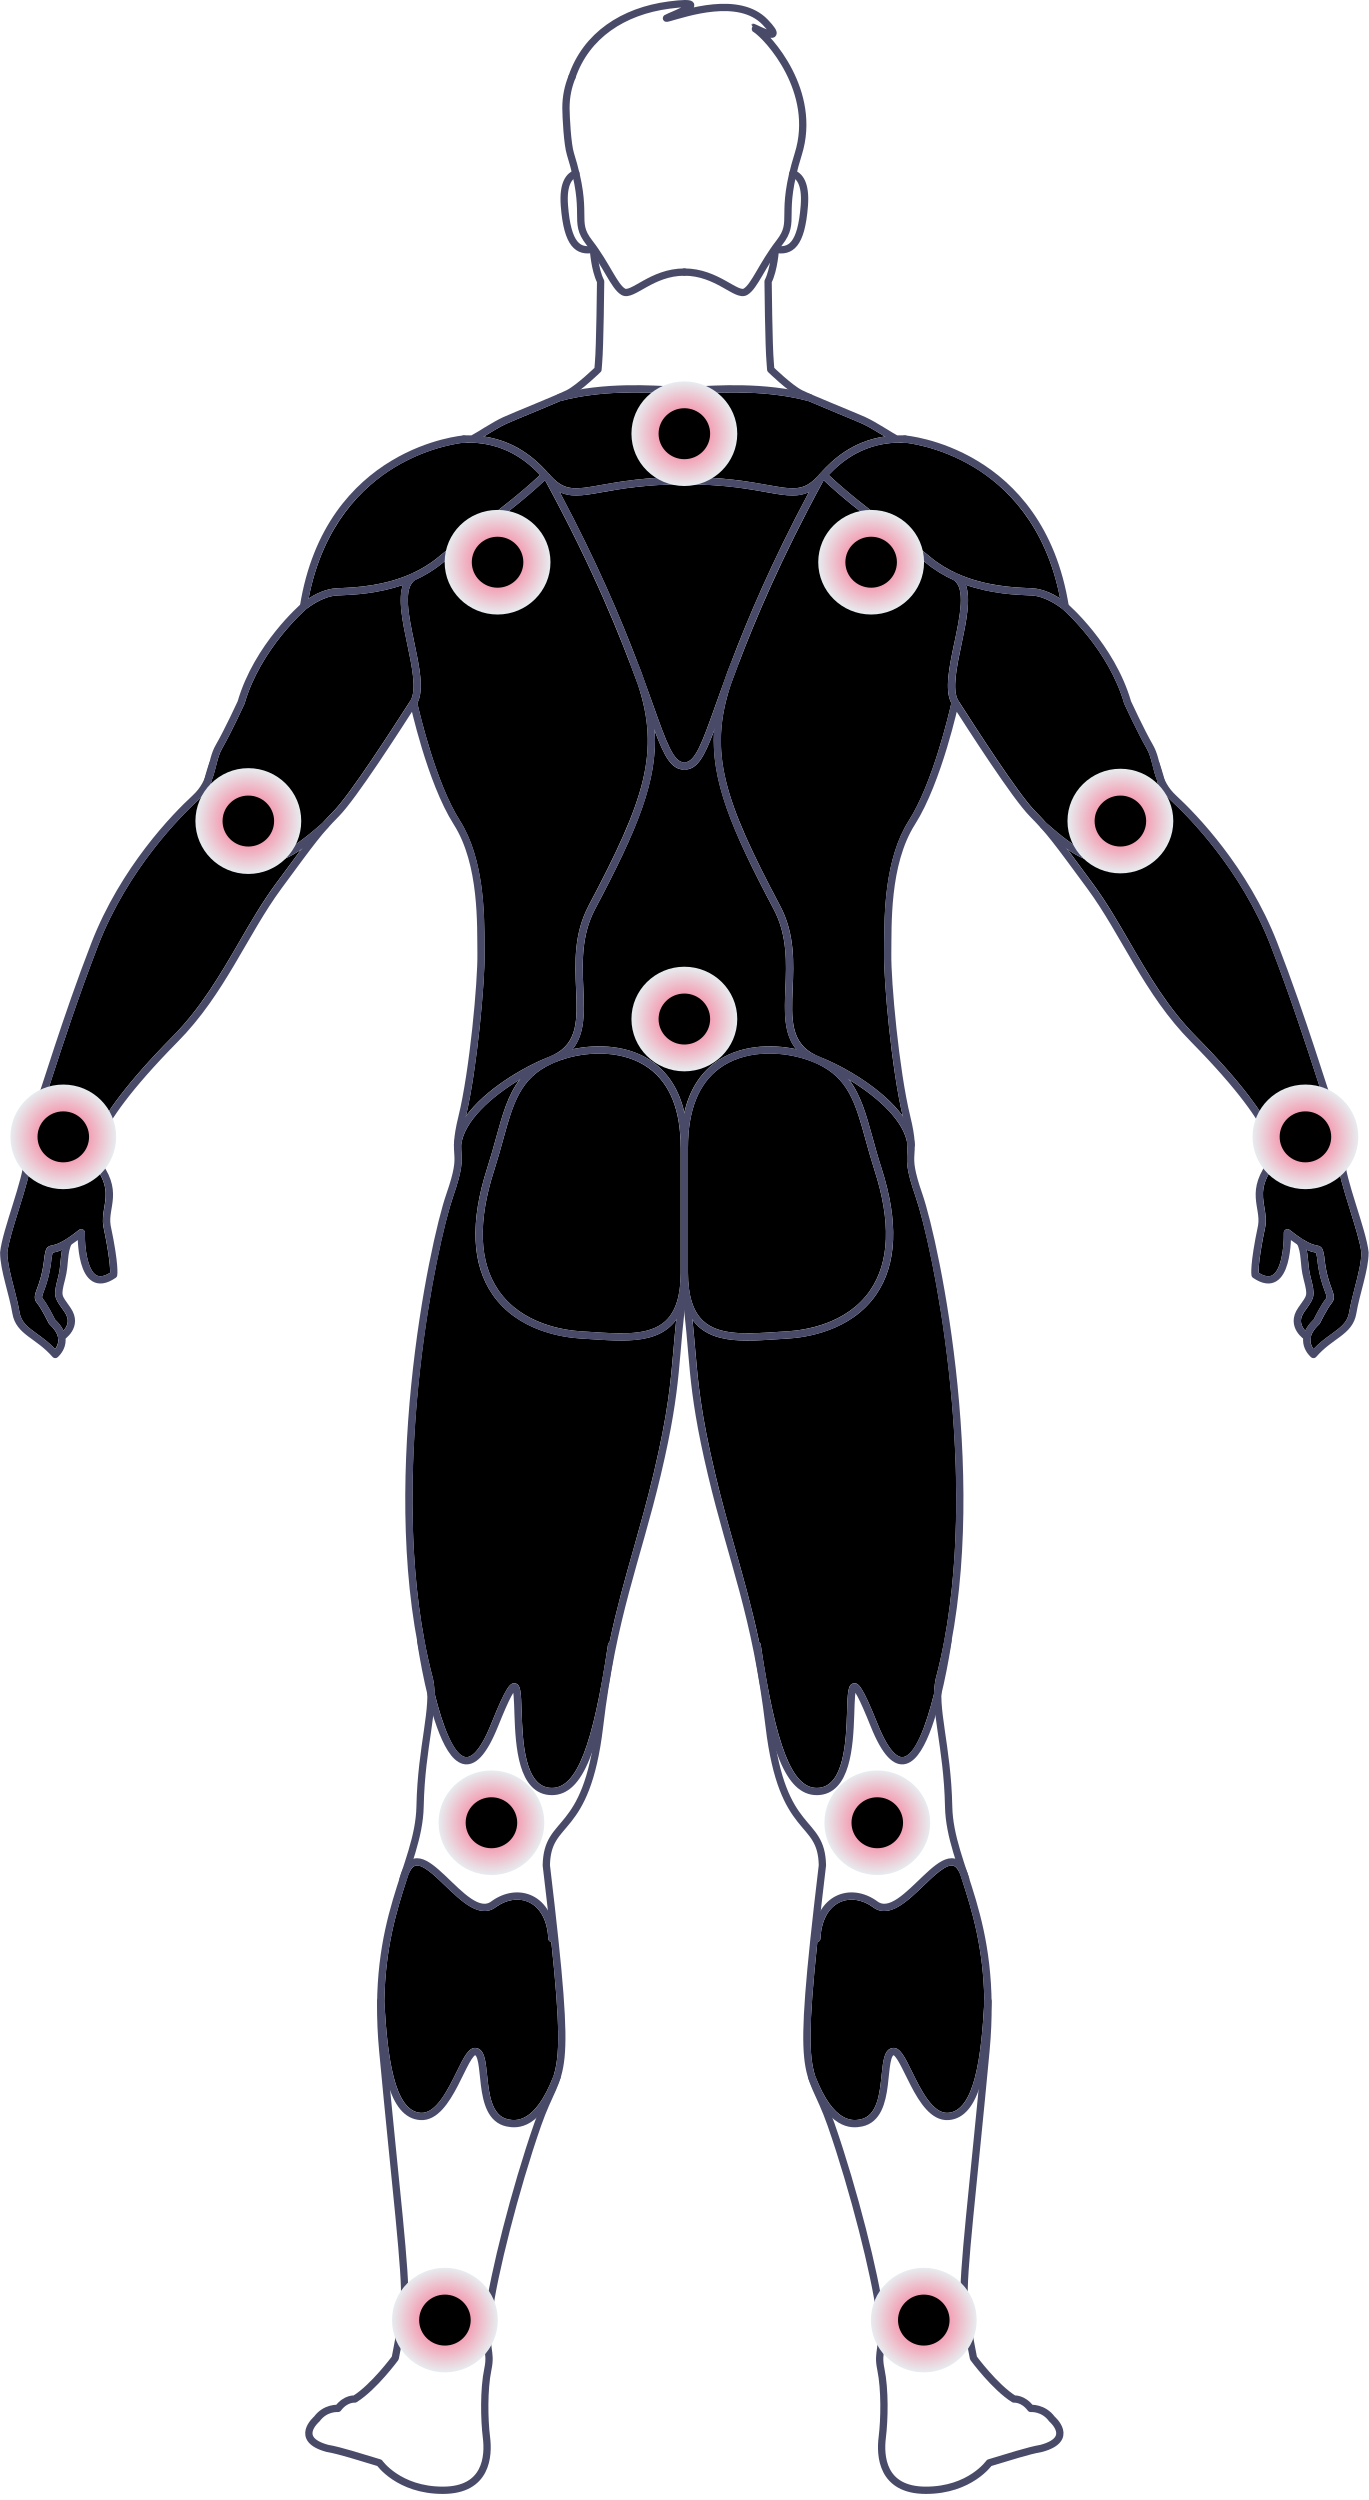
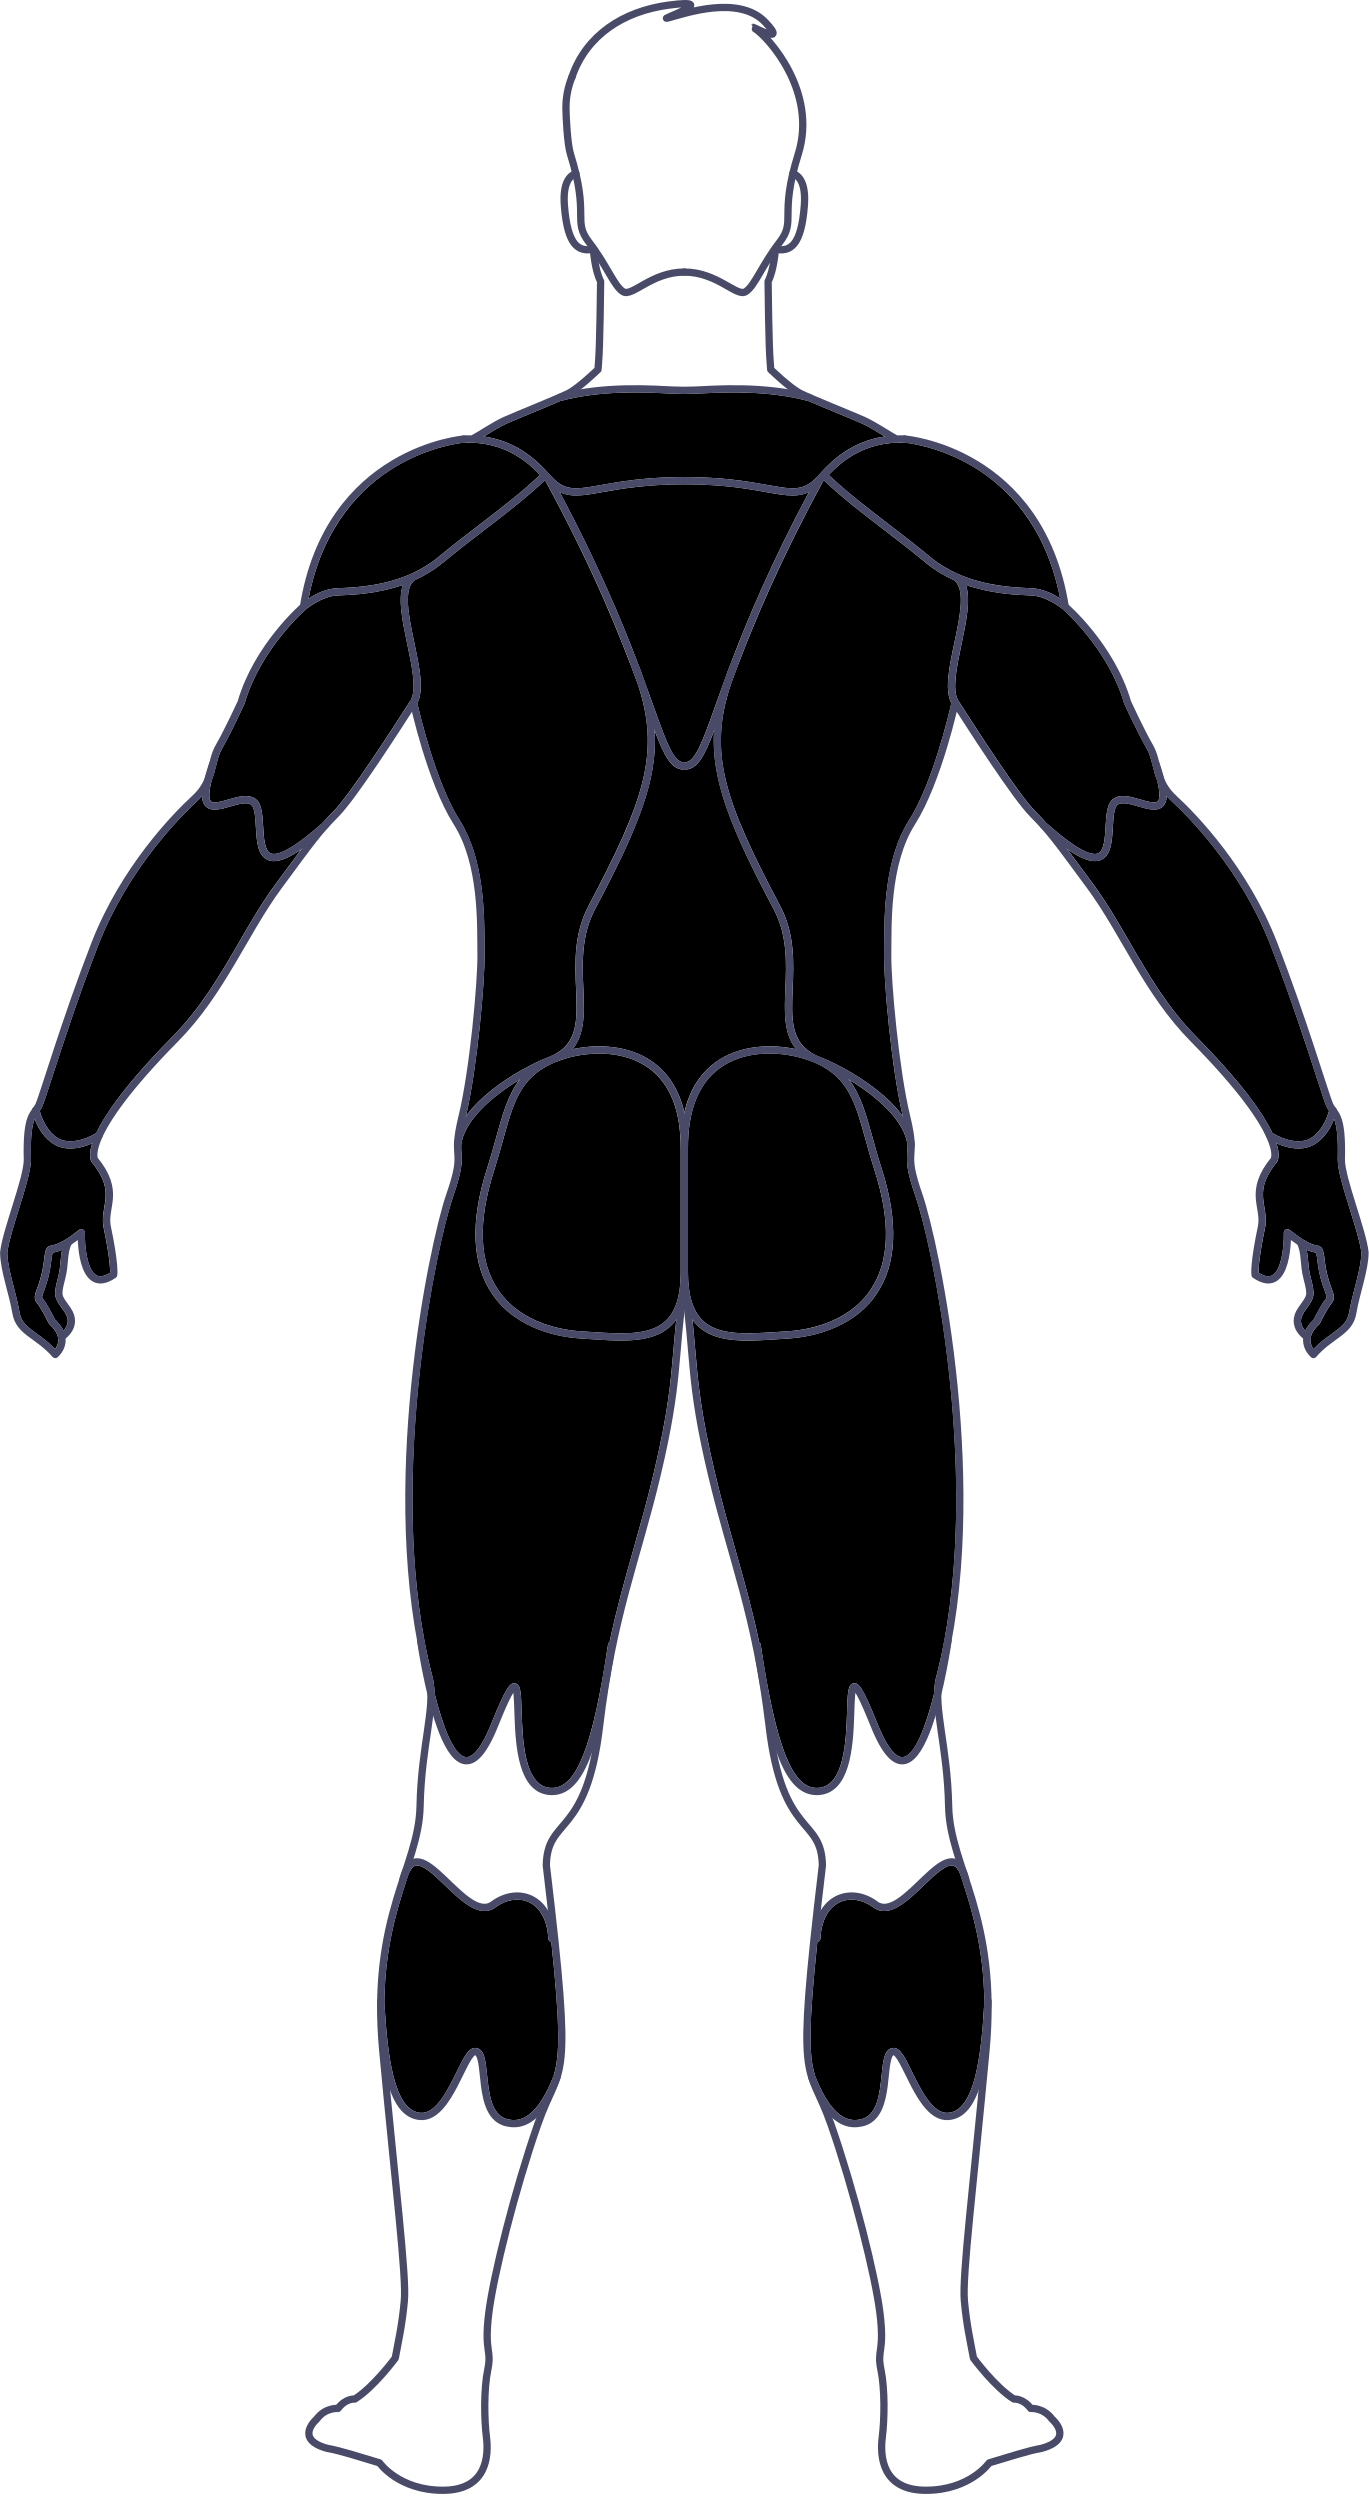
- <svg xmlns="http://www.w3.org/2000/svg" viewBox="0 0 660.46 1206.46" fill="none" class="w-screen lg:w-full mc:h-[700px] 2xl:h-[90vh] 3xl:h-[95vh] 4xl:h-screen sm:mx-auto object-fit  menor ">
+ <svg xmlns="http://www.w3.org/2000/svg" xmlns:ns1="https://boxy-svg.com" viewBox="0 0 660.46 1206.46" fill="none" width="660.46px" height="1206.46px">
  <defs>
-     <radialGradient id="jointradial" cx="50%" cy="50%" r="50%" fx="50%" fy="50%">
-       <stop offset="0%" style="stop-color: rgb(254, 91, 127); stop-opacity: 1;" />
-       <stop offset="100%" style="stop-color: rgb(231, 236, 239); stop-opacity: 1;" />
-     </radialGradient>
+     <ns1:export>
+       <ns1:file format="svg" />
+     </ns1:export>
  </defs>
-   <g id="traps" class="bodymap text-mw-gray active:text-mw-red-700 lg:hover:text-mw-red-100">
+   <g id="traps">
    <path d="M233.69,210.53c3.21-1.97,7.59-4.66,10.69-6.06,1.99-.9,6.6-2.81,11.49-4.84,5-2.07,10.45-4.34,14.44-6.07.04,0,.07,0,.11-.02,19.55-5.27,40.39-4.24,51.58-3.69,1.19.06,2.28.11,3.24.16,3.33.14,6.72.14,10.04,0,.96-.04,2.04-.1,3.23-.16,11.2-.55,32.03-1.58,51.58,3.69.04,0,.07.02.11.02,4,1.73,9.45,4,14.45,6.07,4.89,2.03,9.5,3.94,11.49,4.84,3.08,1.4,7.48,4.09,10.69,6.06.06.04.12.08.19.11-16.13,2.35-25.59,11.71-30.85,17.43h0s-.02.03-.02.04c-.36.39-.71.77-1.03,1.12l-.53.58-.04.04c-6.7,7.33-11.8,6.41-24.14,4.2-9.02-1.62-21.37-3.83-40.14-3.83s-31.12,2.21-40.14,3.83c-12.33,2.21-17.44,3.12-24.14-4.2-.02-.02-.03-.04-.04-.04l-.52-.58c-5-5.5-14.62-16.06-31.89-18.59.05-.04.11-.08.18-.11Z" fill="currentColor" />
  </g>
-   <g id="calves" class="bodymap text-mw-gray active:text-mw-red-700 lg:hover:text-mw-red-100">
+   <g id="calves">
    <path d="M475.03,965.71v.08c-1.41,26.22-4.62,53.06-17.62,53.83-7.32.45-13.09-11.27-17.28-19.82-3.48-7.09-5.78-11.78-9.14-11.49-4.23.36-4.81,5.96-5.54,13.06-.9,8.78-2.02,19.7-10.11,21.38-3.17.66-12.83,2.66-21.97-20.97,0-.02,0-.04-.02-.06-2.96-9.62-3.27-22.92,1.1-64.53.81-.12,1.45-.8,1.49-1.64.39-8.56,3.78-14.95,9.32-17.55,4.9-2.3,10.93-1.39,16.12,2.44,7.63,5.62,16.5-2.93,24.34-10.47,5.12-4.93,10.91-10.52,14.28-9.61,1.49.4,2.61,2.19,3.41,4.19,0,.03.02.06.03.09.28.85.56,1.7.85,2.57,4.88,14.97,10.31,32.88,10.74,58.5Z" fill="currentColor" />
    <path d="M267.16,1001.72s-.02.04-.02.06c-9.13,23.64-18.78,21.64-21.97,20.97-8.09-1.68-9.21-12.61-10.11-21.38-.72-7.1-1.3-12.7-5.53-13.06-3.37-.29-5.66,4.4-9.14,11.49-4.2,8.54-9.91,20.27-17.29,19.82-12.98-.77-16.19-27.59-17.62-53.8v-.04c.42-25.66,5.86-43.61,10.75-58.58.29-.87.57-1.72.85-2.57,0-.03.02-.06.03-.09.8-1.99,1.92-3.79,3.41-4.19,3.37-.91,9.16,4.68,14.28,9.61,7.83,7.54,16.72,16.09,24.34,10.47,5.2-3.83,11.23-4.74,16.12-2.44,5.53,2.6,8.93,8.99,9.32,17.55.04.84.67,1.52,1.48,1.64,4.38,41.61,4.07,54.93,1.1,64.53Z" fill="currentColor" />
  </g>
-   <g id="hamstrings" class="bodymap text-mw-gray active:text-mw-red-700 lg:hover:text-mw-red-100">
+   <g id="hamstrings">
    <path d="M455.77,791.39c-1.19,6.38-2.58,12.65-4.21,18.78-.49,2.22-.72,4.55-.76,7-3.9,15.79-9.27,30.08-15.03,30.77-2.1.24-6.46-1.5-12.31-16.1-7.27-18.11-9.18-19.9-11.54-19.49-2.72.47-2.85,4.22-3.14,13.29-.44,13.91-1.19,37.18-14.61,37.18-11.9,0-19.74-20.05-27.07-69.19-.08-.49-.35-.91-.73-1.17-3.47-16.43-7.45-30.43-11.55-44.89-3.24-11.39-6.58-23.17-9.72-36.45-6.98-29.43-8.2-43.68-9.62-60.19-.39-4.47-.78-9.01-1.29-14.01.84,1.15,1.77,2.19,2.78,3.14,5.97,5.52,14.37,6.89,23.83,6.89,4.61,0,9.48-.33,14.43-.66,1.63-.11,3.27-.22,4.91-.31,8.79-.53,30.52-3.65,42.65-21.18,10.11-14.62,10.97-35.24,2.55-61.28-1.64-5.04-2.93-9.76-4.19-14.33-3.1-11.22-5.73-20.73-11.38-28.13,13.7,8.25,26.93,20.08,28.18,31.58v.04c.03,1.44-.05,2.61-.12,3.72-.28,4.27-.53,7.95,3.98,20.95,8.32,23.97,29.87,128.52,13.96,214.07Z" fill="currentColor" />
    <path d="M326.33,636.9c-.52,5.01-.91,9.56-1.29,14.02-1.41,16.5-2.63,30.76-9.62,60.2-3.15,13.28-6.49,25.05-9.72,36.45-4.1,14.46-8.08,28.46-11.55,44.89-.39.26-.66.68-.74,1.17-7.32,49.15-15.16,69.19-27.06,69.19-13.43,0-14.17-23.27-14.62-37.18-.29-9.07-.41-12.82-3.13-13.29-2.35-.4-4.26,1.38-11.54,19.49-5.85,14.59-10.22,16.36-12.31,16.1-5.75-.69-11.14-15.01-15.04-30.81-.05-2.47-.29-4.8-.78-7.05-1.61-6.06-2.99-12.27-4.16-18.58-.02-.06-.03-.13-.04-.19-15.89-85.48,5.65-190.03,13.97-214,4.51-13,4.27-16.68,3.99-20.95-.07-1.12-.15-2.29-.12-3.73v-.06c1.28-11.48,14.49-23.3,28.18-31.54-5.66,7.41-8.28,16.92-11.38,28.14-1.26,4.56-2.56,9.28-4.19,14.32-8.43,26.04-7.58,46.66,2.55,61.28,12.13,17.53,33.86,20.65,42.65,21.18,1.64.1,3.28.21,4.91.31,4.95.33,9.81.66,14.43.66,9.46,0,17.86-1.38,23.82-6.89,1.03-.94,1.95-1.99,2.79-3.16Z" fill="currentColor" />
  </g>
-   <g id="glutes" class="bodymap text-mw-gray active:text-mw-red-700 lg:hover:text-mw-red-100">
+   <g id="glutes">
    <path d="M419.87,622.8c-11.23,16.25-31.67,19.17-39.94,19.67-1.65.1-3.31.21-4.94.31-14.32.96-27.85,1.87-35.6-5.29-4.96-4.58-7.37-12.25-7.37-23.45v-60.34c0-17.89,5.12-30.73,15.2-38.16,11.92-8.78,28.54-8.24,40.1-4.82,1.86.55,3.58,1.15,5.18,1.81,0,0,.03,0,.04.02.55.22,1.08.45,1.6.69.03,0,.05.02.07.03,15.29,6.98,18.68,19.28,23.52,36.81,1.26,4.6,2.58,9.35,4.23,14.47,8.08,24.96,7.37,44.56-2.1,58.24Z" fill="currentColor" />
    <path d="M328.49,553.72v60.34c0,11.2-2.4,18.87-7.36,23.45-7.74,7.16-21.28,6.25-35.6,5.29-1.64-.11-3.29-.22-4.94-.31-8.27-.5-28.7-3.42-39.95-19.67-9.47-13.68-10.17-33.28-2.1-58.24,1.65-5.11,2.96-9.87,4.23-14.47,4.83-17.54,8.23-29.83,23.52-36.81h0c.59-.24,1.17-.48,1.71-.74,1.59-.66,3.31-1.25,5.15-1.8,11.57-3.43,28.18-3.96,40.11,4.82,10.09,7.43,15.2,20.26,15.2,38.16Z" fill="currentColor" />
  </g>
-   <g id="hands" class="bodymap text-mw-gray active:text-mw-red-700 lg:hover:text-mw-red-100">
+   <g id="hands">
    <path d="M639.94,626.64c.44-.52.36-.97-.63-3.61-1.08-2.9-2.88-7.75-3.72-16.17-.15-.79-.35-1.86-.5-2.34-.1-.02-.21-.03-.32-.06-.87-.16-2.16-.4-4.18-1.33.36,1.75.52,3.52.69,5.35.22,2.49.45,5.06,1.22,7.96,2.27,8.63,1.88,9.63-1.83,14.87-.39.55-.82,1.16-1.3,1.84-1.3,1.9-1.78,3.73-1.41,5.47.3,1.47,1.15,2.68,1.96,3.57.85-1.84,2.21-3.65,4.07-5.42.7-1.42,3.69-7.4,5.95-10.12Z" fill="currentColor" />
    <path d="M651.49,583.8c-3.02-9.69-5.89-18.85-5.92-24.06.31-11.64-.58-16.77-1.79-19.68-2.5,6.52-6.66,11.34-11.52,13.21-1.71.66-3.62.97-5.67.97-3.29,0-6.9-.84-10.54-2.46,1.9,6.05.57,8.47.2,9-.03.03-.04.05-.07.08-8,9.85-7.03,15.67-5.99,21.85.49,2.9.99,5.9.44,9.21-3.09,14.65-3.29,20.48-3.24,22.31,2.7,1.69,4.9,2.1,6.55,1.22,4.41-2.36,5.77-13.81,5.6-20.47-.02-.68.36-1.31.98-1.62.62-.3,1.36-.22,1.9.21,2.33,1.87,4.28,3.25,5.89,4.29.07.04.13.08.2.13,3.86,2.44,5.81,2.81,6.91,3.02,2.76.52,2.98,1.72,3.64,5.27,0,.04,0,.1.02.15.8,8.02,2.44,12.45,3.54,15.38,1.06,2.84,1.82,4.9.04,7.05-2.25,2.7-5.6,9.62-5.63,9.69-.1.2-.23.38-.39.53-2.89,2.65-4.31,5.29-4.25,7.83.05,1.74.8,3.17,1.49,4.13,2.98-3.12,5.98-5.3,8.67-7.24,4.48-3.25,7.73-5.59,8.55-10.55.62-3.75,1.69-7.88,2.71-11.86,1.55-5.97,3.15-12.14,3.16-16.84-.51-4.77-3.04-12.89-5.5-20.74Z" fill="currentColor" />
    <path d="M29.85,631.3c-3.72-5.24-4.1-6.24-1.83-14.87.77-2.89,1-5.46,1.22-7.96.17-1.83.33-3.6.69-5.35-2.02.93-3.32,1.17-4.19,1.33-.1.03-.21.04-.31.06-.16.48-.36,1.56-.5,2.34-.84,8.42-2.64,13.27-3.73,16.17-.98,2.64-1.06,3.09-.62,3.61,2.26,2.72,5.25,8.7,5.95,10.12,1.87,1.77,3.23,3.57,4.07,5.41.81-.87,1.65-2.09,1.96-3.56.36-1.74-.11-3.58-1.42-5.47-.47-.68-.9-1.29-1.29-1.84Z" fill="currentColor" />
    <path d="M49.89,591.99c-.57-3.38-.06-6.38.42-9.28,1.03-6.17,2.01-11.99-6-21.85-.02-.03-.04-.05-.06-.08-.37-.52-1.71-2.95.2-8.99-3.63,1.62-7.25,2.46-10.54,2.46-2.04,0-3.95-.32-5.67-.98-4.86-1.87-9.01-6.69-11.51-13.22-1.21,2.91-2.1,8.03-1.79,19.63-.04,5.26-2.89,14.42-5.92,24.11-2.45,7.85-4.99,15.96-5.49,20.74.02,4.69,1.62,10.87,3.16,16.84,1.03,3.99,2.1,8.11,2.72,11.86.82,4.96,4.06,7.3,8.54,10.55,2.7,1.94,5.69,4.12,8.67,7.24.7-.96,1.46-2.4,1.49-4.16,0-.47-.03-.95-.12-1.43-.41-2.08-1.79-4.21-4.12-6.36-.16-.15-.29-.33-.39-.53-.04-.07-3.39-7-5.63-9.69-1.79-2.15-1.03-4.2.04-7.05,1.09-2.93,2.74-7.36,3.54-15.38,0-.05,0-.1.02-.15.66-3.55.88-4.75,3.64-5.27,1.57-.3,4.86-.93,13-7.44.54-.43,1.27-.51,1.89-.21.62.31,1.01.94.99,1.62-.18,6.66,1.18,18.11,5.6,20.47,1.65.88,3.85.47,6.55-1.22.05-1.78-.13-7.6-3.22-22.22Z" fill="currentColor" />
  </g>
-   <g id="forearms" class="bodymap text-mw-gray active:text-mw-red-700 lg:hover:text-mw-red-100">
+   <g id="forearms">
    <path d="M641.37,536.12c-1.96,6.88-5.9,12.17-10.38,13.89-4.44,1.69-10.73.5-16.91-3.2-4.3-9.14-14.31-23.73-36.66-46.42-13.84-13.95-23.22-30.12-32.29-45.76-5.73-9.89-11.14-19.21-17.56-27.96l-.42-.57c-5.13-6.98-8.93-12.15-12-16.23,5.56,3.85,9.87,5.69,13.21,5.69,1.03,0,1.97-.17,2.82-.52,5.08-2.06,5.49-9.14,5.89-15.99.27-4.54.57-9.68,2.41-10.81,2.17-1.33,6.32-.12,9.98.95,4.49,1.31,9.14,2.67,11.84-.1,1.07-1.1,1.66-2.7,1.74-4.91.68.79,1.44,1.57,2.29,2.35,7.59,6.98,33.48,32.65,47.87,69.77,9.51,24.54,17.43,48.99,22.17,63.6,2.34,7.23,3.9,12.01,4.64,13.76.42.99.89,1.75,1.37,2.44Z" fill="currentColor" />
    <path d="M145.36,409.89c-3.07,4.07-6.87,9.25-11.99,16.22l-.42.57c-6.43,8.74-11.84,18.07-17.56,27.96-9.07,15.63-18.45,31.8-32.3,45.76-22.35,22.69-32.36,37.27-36.65,46.41-6.18,3.7-12.47,4.9-16.91,3.2-4.48-1.72-8.42-7.01-10.38-13.9.48-.69.95-1.45,1.37-2.43.74-1.75,2.29-6.53,4.63-13.76,4.74-14.61,12.67-39.06,22.18-63.6,14.39-37.11,40.27-62.78,47.87-69.77.85-.79,1.61-1.57,2.3-2.36.08,2.22.66,3.81,1.74,4.92,2.7,2.76,7.34,1.41,11.84.1,3.66-1.08,7.81-2.28,9.98-.95,1.85,1.14,2.15,6.28,2.4,10.81.4,6.85.81,13.93,5.9,15.99.85.34,1.79.52,2.81.52,3.34,0,7.65-1.84,13.2-5.68Z" fill="currentColor" />
  </g>
-   <g id="triceps" class="bodymap text-mw-gray active:text-mw-red-700 lg:hover:text-mw-red-100">
+   <g id="triceps">
    <path d="M558.73,386.68c-1.2,1.24-4.96.14-8.28-.83-4.59-1.34-9.33-2.73-12.84-.57-3.41,2.1-3.73,7.68-4.08,13.59-.32,5.5-.68,11.73-3.7,12.96-2.65,1.08-9.14-.61-24.99-14.77h0s0-.02-.02-.03c-.02-.02-.03-.03-.04-.04-1.59-1.78-3.24-3.51-5.2-5.5-8.08-8.18-28.8-40.45-36.6-52.6l-.5-.76v-.02s0,0,0,0c0,0-.02-.03-.03-.04-3.09-5.07-.72-16.32,1.57-27.21,2.25-10.68,4.56-21.65,2.09-28.59,12.14,4.23,23.77,4.75,29.99,5.02.7.04,1.33.06,1.88.09,7.16.39,14.43,6.24,14.94,6.66t.02.02s0,0,.03.03c.87.75,22.04,19.45,29.55,45.42.02.09.05.17.09.24.26.57,6.42,13.93,10.73,21.4,1.4,2.41,2.1,5.09,2.81,7.9.04.15.07.3.11.45.57,2.27,1.18,4.68,2.17,7.14,0,0,0,0,0,.02,1.75,6.98,1.03,9.28.31,10.02Z" fill="currentColor" />
    <path d="M198.03,338.14l-.03.05h0s-.45.71-.45.71c-7.81,12.15-28.53,44.42-36.6,52.6-1.97,2-3.64,3.75-5.26,5.55h0s0,.02,0,.02c-15.85,14.14-22.34,15.83-24.98,14.76-3.02-1.22-3.39-7.46-3.7-12.96-.34-5.91-.67-11.49-4.07-13.59-3.52-2.16-8.27-.77-12.85.57-3.31.97-7.08,2.07-8.28.83-.73-.74-1.44-3.03.31-10.02,0,0,0,0,0-.02.99-2.47,1.59-4.87,2.17-7.14.75-2.99,1.45-5.8,2.93-8.35,4.31-7.47,10.47-20.83,10.73-21.4.04-.08.06-.16.09-.24,7.61-26.35,29.36-45.27,29.58-45.45,0,0,.03-.02.04-.04.67-.54,7.84-6.26,14.92-6.64.56-.03,1.18-.05,1.88-.09,6.22-.27,17.86-.79,29.99-5.03-2.47,6.94-.17,17.91,2.09,28.6,2.3,10.93,4.69,22.22,1.53,27.27Z" fill="currentColor" />
  </g>
-   <g id="lats" class="bodymap text-mw-gray active:text-mw-red-700 lg:hover:text-mw-red-100">
+   <g id="lats">
    <path d="M460.55,310.16c-2.47,11.73-4.81,22.83-1.44,29.18-1.15,5.04-8.99,38.57-20.51,56.67-11.74,18.46-11.85,45.39-11.92,59.85,0,1.61-.02,3.08-.04,4.39-.2,12.91,3.54,55.42,9.02,78.37-9.26-12.73-27.37-23.51-39.84-28.45h0c-.68-.32-1.38-.62-2.1-.92h0c-12.29-5.86-11.8-17.54-11.17-32.16.52-12.39,1.11-26.43-6.06-39.94-27.18-51.29-34.71-74.09-23.78-106.94.02-.04.03-.1.05-.15,1.04-2.86,2.17-5.89,3.39-9.09,8.26-21.71,20.7-51.34,41.17-88.91l.23-.25c9.33,8.75,18.9,16.09,29.02,23.85,6.51,4.99,13.24,10.15,20.16,15.89,4.25,3.52,8.81,6.24,13.42,8.35,0,0,.02,0,.02,0,5.96,3.89,3.13,17.3.4,30.26Z" fill="currentColor" />
    <path d="M284.03,437.14c-7.16,13.52-6.57,27.55-6.05,39.94.62,14.65,1.11,26.36-11.25,32.19,0,0-.03,0-.04.02-.65.26-1.29.54-1.9.82,0,0-.02,0-.03,0-12.47,4.94-30.64,15.74-39.91,28.5,5.46-22.96,9.21-65.46,9.01-78.37-.02-1.31-.03-2.79-.04-4.4-.06-14.46-.18-41.38-11.92-59.84-11.52-18.1-19.37-51.63-20.51-56.67,3.37-6.35,1.03-17.45-1.44-29.18-2.75-12.99-5.57-26.43.43-30.29,0,0,0,0,0,0,4.6-2.1,9.15-4.82,13.39-8.33,6.92-5.74,13.65-10.9,20.16-15.89,10.12-7.75,19.69-15.1,29.02-23.85l.23.25c23.51,43.19,36.45,75.86,44.59,98.11,0,.02.02.03.02.04,10.93,32.85,3.39,55.65-23.79,106.94Z" fill="currentColor" />
  </g>
-   <g id="lowerback" class="bodymap text-mw-gray active:text-mw-red-700 lg:hover:text-mw-red-100">
+   <g id="lowerback">
    <path d="M384.18,506.32c-12-2.59-27.49-2.09-39.07,6.44-7.44,5.48-12.42,13.54-14.86,24.07-2.44-10.53-7.42-18.59-14.86-24.07-11.58-8.53-27.07-9.03-39.06-6.44,6.12-7.5,5.66-18.21,5.19-29.38-.5-11.94-1.08-25.48,5.64-38.17,20.65-38.94,30.2-62.3,28.8-86.04,4.76,12.64,8.11,18.59,14.12,18.69.05,0,.12,0,.18,0s.12,0,.19,0c6.01-.11,9.36-6.07,14.13-18.71-1.42,23.73,8.13,47.1,28.78,86.06,6.73,12.68,6.15,26.23,5.65,38.17-.47,11.17-.93,21.88,5.19,29.38Z" fill="currentColor" />
  </g>
-   <g id="traps-middle" class="bodymap text-mw-gray active:text-mw-red-700 lg:hover:text-mw-red-100">
+   <g id="traps-middle">
    <path d="M390.36,237.49c-18.28,34.34-29.74,61.7-37.49,82.12,0,0,0,.03-.02.04,0,.04-.03.06-.04.1-1.22,3-2.31,5.9-3.25,8.73-.03.04-.04.09-.05.13-1.56,4.29-2.96,8.2-4.22,11.72-6.56,18.38-9.85,27.6-15.04,27.6s-8.48-9.22-15.04-27.6c-1.26-3.52-2.65-7.43-4.22-11.72,0-.04-.03-.09-.05-.13-.95-2.83-2.03-5.73-3.25-8.73,0-.04-.03-.06-.04-.1,0,0,0-.03-.02-.04-7.76-20.42-19.22-47.78-37.5-82.12,2.48,1.17,5.04,1.63,7.88,1.63,3.63,0,7.73-.73,12.72-1.63,8.88-1.59,21.05-3.78,39.5-3.78s30.63,2.19,39.51,3.78c4.99.89,9.09,1.63,12.72,1.63,2.84,0,5.39-.45,7.88-1.63Z" fill="currentColor" />
  </g>
-   <g id="rear-shoulders" class="bodymap text-mw-gray active:text-mw-red-700 lg:hover:text-mw-red-100">
+   <g id="rear-shoulders">
    <path d="M511.59,288.79c-3.24-2.06-8.25-4.62-13.43-4.9-.56-.04-1.2-.06-1.91-.09-6.97-.31-21.03-.93-34.55-7.07-4.38-1.99-8.7-4.55-12.71-7.89-6.97-5.78-13.74-10.96-20.27-15.97-10.06-7.72-19.59-15.02-28.81-23.66,6.14-6.45,17.33-16.23,36.59-15.6h.02c.17,0,16.25,1.4,33.54,11.85,15.31,9.27,34.65,27.7,41.54,63.32Z" fill="currentColor" />
    <path d="M260.61,229.21c-9.23,8.65-18.75,15.95-28.81,23.66-6.54,5.01-13.29,10.19-20.27,15.97-4,3.33-8.34,5.89-12.71,7.89-13.52,6.15-27.58,6.76-34.55,7.07-.71.03-1.35.05-1.92.09-5.18.27-10.19,2.84-13.43,4.9,6.9-35.62,26.23-54.06,41.55-63.33,17.29-10.46,33.37-11.85,33.53-11.85h.02c19.28-.62,30.45,9.14,36.6,15.6Z" fill="currentColor" />
  </g>
-   <g id="body" class="body-map__model">
+   <g id="body">
    <path d="M266.34,935.47c-.89-19.84-16.47-25.12-28.26-16.43-14.11,10.4-36.12-39.53-43.56-12.29" fill="none" stroke="#484a68" stroke-linecap="round" stroke-linejoin="round" stroke-width="3.52" />
    <path d="M17.22,535.8c2.09,7.99,6.55,13.88,11.67,15.84,4.99,1.91,12,.65,18.85-3.56" fill="none" stroke="#484a68" stroke-linecap="round" stroke-linejoin="round" stroke-width="3.52" />
    <path d="M102.63,368.78c-11.91,35.01,10.78,12.73,19.35,18,8.73,5.36-8.23,50.09,34.96,11.52" fill="none" stroke="#484a68" stroke-linecap="round" stroke-linejoin="round" stroke-width="3.52" />
    <path d="M223.86,211.87c23.48-.79,35.4,13.24,40.81,19.16,12.57,13.74,20.72.94,65.59.94" fill="none" stroke="#484a68" stroke-linecap="round" stroke-linejoin="round" stroke-width="3.52" />
    <path d="M264.67,231.03c52.5,96.35,51.77,138.65,65.59,138.65" fill="none" stroke="#484a68" stroke-linecap="round" stroke-linejoin="round" stroke-width="3.52" />
    <path d="M146.43,292.74s7.92-6.67,16.02-7.1c8.1-.43,32.12-.43,50.22-15.45,18.1-15.01,34.72-25.92,50.42-40.9" fill="none" stroke="#484a68" stroke-linecap="round" stroke-linejoin="round" stroke-width="3.52" />
    <path d="M306.02,320.31c16.1,39.45,8.58,62.94-20.42,117.65-15.8,29.81,7.37,62.98-19.95,73.7-17.48,6.86-43.08,23.91-44.85,40.85" fill="none" stroke="#484a68" stroke-linecap="round" stroke-linejoin="round" stroke-width="3.52" />
    <path d="M199.54,339.06c7.74-12.38-13.12-52.58,0-60.72" fill="none" stroke="#484a68" stroke-linecap="round" stroke-linejoin="round" stroke-width="3.52" />
    <path d="M330.26,614.06c0,35.81-24.38,31.69-49.78,30.16-27.16-1.64-63.32-19.3-43.62-80.18,8.85-27.35,8.53-46.89,35.82-54.97,19.3-5.72,57.58-4.57,57.58,44.65" fill="none" stroke="#484a68" stroke-linecap="round" stroke-linejoin="round" stroke-width="3.52" />
    <path d="M203,791.63s13.43,96.36,35.71,40.85c22.28-55.5-1.29,32.07,27.64,32.07,13.1,0,21.17-19.38,28.81-70.69" fill="none" stroke="#484a68" stroke-linecap="round" stroke-linejoin="round" stroke-width="3.52" />
    <path d="M183.71,965.72c1.71,31.85,5.8,54.85,19.28,55.65,13.93.82,20.85-31.78,26.38-31.31,6.93.59-.18,31.18,15.44,34.42,4.79.99,14.84,1.64,24-22.13" fill="none" stroke="#484a68" stroke-linecap="round" stroke-linejoin="round" stroke-width="3.52" />
    <path d="M394.18,935.47c.89-19.84,16.47-25.12,28.26-16.43,14.11,10.4,36.12-39.53,43.56-12.29" fill="none" stroke="#484a68" stroke-linecap="round" stroke-linejoin="round" stroke-width="3.52" />
    <path d="M643.3,535.8c-2.09,7.99-6.55,13.88-11.67,15.84-4.99,1.91-12,.65-18.85-3.56" fill="none" stroke="#484a68" stroke-linecap="round" stroke-linejoin="round" stroke-width="3.52" />
    <path d="M557.89,368.78c11.91,35.01-10.78,12.73-19.35,18-8.73,5.36,8.23,50.09-34.96,11.52" fill="none" stroke="#484a68" stroke-linecap="round" stroke-linejoin="round" stroke-width="3.52" />
    <path d="M390.56,191.86c-21.92-5.91-45.38-4.01-55.35-3.59-3.3.14-6.59.14-9.89,0-9.98-.42-33.44-2.32-55.35,3.59" fill="none" stroke="#484a68" stroke-linecap="round" stroke-linejoin="round" stroke-width="3.52" />
    <path d="M436.66,211.87c-23.48-.79-35.4,13.24-40.81,19.16-12.57,13.74-20.72.94-65.59.94" fill="none" stroke="#484a68" stroke-linecap="round" stroke-linejoin="round" stroke-width="3.52" />
    <path d="M395.85,231.03c-52.5,96.35-51.77,138.65-65.59,138.65" fill="none" stroke="#484a68" stroke-linecap="round" stroke-linejoin="round" stroke-width="3.52" />
    <path d="M514.09,292.74s-7.92-6.67-16.02-7.1c-8.1-.43-32.12-.43-50.22-15.45-18.1-15.01-34.72-25.92-50.42-40.9" fill="none" stroke="#484a68" stroke-linecap="round" stroke-linejoin="round" stroke-width="3.52" />
    <path d="M354.5,320.31c-16.1,39.45-8.58,62.94,20.42,117.65,15.8,29.81-7.37,62.98,19.95,73.7,17.48,6.86,43.08,23.91,44.85,40.85" fill="none" stroke="#484a68" stroke-linecap="round" stroke-linejoin="round" stroke-width="3.52" />
    <path d="M460.98,339.06c-7.74-12.38,13.12-52.58,0-60.72" fill="none" stroke="#484a68" stroke-linecap="round" stroke-linejoin="round" stroke-width="3.52" />
    <path d="M330.26,614.06c0,35.81,24.38,31.69,49.78,30.16,27.16-1.64,63.32-19.3,43.62-80.18-8.85-27.35-8.53-46.89-35.82-54.97-19.3-5.72-57.58-4.57-57.58,44.65" fill="none" stroke="#484a68" stroke-linecap="round" stroke-linejoin="round" stroke-width="3.52" />
    <path d="M457.52,791.63s-13.43,96.36-35.71,40.85c-22.28-55.5,1.29,32.07-27.64,32.07-13.1,0-21.17-19.38-28.81-70.69" fill="none" stroke="#484a68" stroke-linecap="round" stroke-linejoin="round" stroke-width="3.52" />
    <path d="M476.8,965.72c-1.71,31.85-5.8,54.85-19.28,55.65-13.93.82-20.85-31.78-26.38-31.31-6.93.59.18,31.18-15.44,34.42-4.79.99-14.84,1.64-24-22.13" fill="none" stroke="#484a68" stroke-linecap="round" stroke-linejoin="round" stroke-width="3.52" />
    <line x1="330.26" y1="553.71" x2="330.26" y2="614.06" fill="none" stroke="#484a68" stroke-linecap="round" stroke-linejoin="round" stroke-width="3.52" />
    <path d="M330.26,619.22c-5.25,37.26-2.28,46.61-13.11,92.29-9.91,41.79-21.41,67.61-27.83,121.66-6.42,54.05-25.22,43.33-25.68,67.01,13.34,111.61,6.88,93.43-4.16,125.06-11.04,31.63-21.35,72.92-23.59,90.89-2.37,19.05,1.52,17.62-.47,27.29-1.99,9.66-1.75,24.1-.66,32.87,1.09,8.77.3,25.48-21.05,25.48s-30.58-13.24-30.58-13.24c-9.05-2.68-18.82-5.91-25.15-6.98-16.47-4.47-5.13-14.14-5.13-14.14,4.18-5.7,10.27-5.14,10.27-5.14,3.74-4.98,8.08-4.52,8.08-4.52,9.23-5.73,19.54-19.77,19.54-19.77,1.65-8.95,3.29-15.73,4.39-27.67,1.1-11.94-4.39-55.88-10.42-120.72-6.03-64.83,17.42-88.35,18.01-117.83.59-29.47,7.5-47.62,4.55-61.22-23.86-89.98,1.7-210.43,9.8-233.79,8.1-23.36.47-15.59,5.89-37.67,5.42-22.07,9.39-65.4,9.18-78.81-.21-13.41,1.04-43.32-11.68-63.33-12.72-20.01-20.88-57.88-20.88-57.88-7.83,12.19-28.95,45.18-37.32,53.67-8.37,8.49-11.09,12.21-27.84,34.99-16.75,22.77-27.42,51.13-50.03,73.91-46.47,47.2-38.65,58.15-38.65,58.15,12.42,15.29,4.33,22.29,5.92,31.86,4.05,19.15,3.18,23.57,3.18,23.57-16.47,11.29-15.6-20.29-15.6-20.29-15.89,12.72-14.59,4-16.02,11.67-1.55,15.69-6.38,18.24-3.97,21.14,2.41,2.9,5.86,10.06,5.86,10.06,9.83,9.04,1.55,15.86,1.55,15.86-8.28-9.55-17.41-10.74-18.96-20.12-1.55-9.38-5.9-20.97-5.9-29.08,1.08-10.53,11.36-35.4,11.42-44.71-.62-23.04,3.5-21.54,5.71-26.73,2.21-5.19,12.71-40.97,26.79-77.3,14.09-36.33,39.03-61.88,48.31-70.42,9.29-8.54,7.34-17.51,11.66-24.99s10.66-21.26,10.66-21.26c7.86-27.19,30.11-46.29,30.11-46.29,12.11-75.75,77.43-80.87,77.43-80.87" fill="none" stroke="#484a68" stroke-linecap="round" stroke-linejoin="round" stroke-width="3.52" />
    <path d="M29.74,645.19s8.31-5.16,2.87-13.06c-4.55-6.58-5.28-6.14-2.87-15.29,1.87-7.08.7-12.38,3.36-17.5" fill="none" stroke="#484a68" stroke-linecap="round" stroke-linejoin="round" stroke-width="3.52" />
    <path d="M330.26,619.22c5.25,37.26,2.28,46.61,13.11,92.29,9.91,41.79,21.41,67.61,27.83,121.66,6.42,54.05,25.22,43.33,25.68,67.01-13.34,111.61-6.88,93.43,4.16,125.06,11.04,31.63,21.35,72.92,23.59,90.89,2.37,19.05-1.52,17.62.47,27.29,1.99,9.66,1.75,24.1.66,32.87-1.09,8.77-.3,25.48,21.05,25.48s30.58-13.24,30.58-13.24c9.05-2.68,18.82-5.91,25.15-6.98,16.47-4.47,5.13-14.14,5.13-14.14-4.18-5.7-10.27-5.14-10.27-5.14-3.74-4.98-8.08-4.52-8.08-4.52-9.23-5.73-19.54-19.77-19.54-19.77-1.65-8.95-3.29-15.73-4.39-27.67-1.1-11.94,4.39-55.88,10.42-120.72,6.03-64.83-17.42-88.35-18.01-117.83-.59-29.47-7.5-47.62-4.55-61.22,23.86-89.98-1.7-210.43-9.8-233.79-8.1-23.36-.47-15.59-5.89-37.67-5.42-22.07-9.39-65.4-9.18-78.81.21-13.41-1.04-43.32,11.68-63.33,12.72-20.01,20.88-57.88,20.88-57.88,7.83,12.19,28.95,45.18,37.32,53.67,8.37,8.49,11.09,12.21,27.84,34.99,16.75,22.77,27.42,51.13,50.03,73.91,46.47,47.2,38.65,58.15,38.65,58.15-12.42,15.29-4.33,22.29-5.92,31.86-4.05,19.15-3.18,23.57-3.18,23.57,16.47,11.29,15.6-20.29,15.6-20.29,15.89,12.72,14.59,4,16.02,11.67,1.55,15.69,6.38,18.24,3.97,21.14-2.41,2.9-5.86,10.06-5.86,10.06-9.83,9.04-1.55,15.86-1.55,15.86,8.28-9.55,17.41-10.74,18.96-20.12,1.55-9.38,5.9-20.97,5.9-29.08-1.08-10.53-11.36-35.4-11.42-44.71.62-23.04-3.5-21.54-5.71-26.73-2.21-5.19-12.71-40.97-26.79-77.3-14.09-36.33-39.03-61.88-48.31-70.42s-7.34-17.51-11.66-24.99c-4.32-7.48-10.66-21.26-10.66-21.26-7.86-27.19-30.11-46.29-30.11-46.29-12.11-75.75-77.43-80.87-77.43-80.87" fill="none" stroke="#484a68" stroke-linecap="round" stroke-linejoin="round" stroke-width="3.52" />
    <path d="M630.78,645.19s-8.31-5.16-2.87-13.06c4.55-6.58,5.28-6.14,2.87-15.29-1.87-7.08-.7-12.38-3.36-17.5" fill="none" stroke="#484a68" stroke-linecap="round" stroke-linejoin="round" stroke-width="3.52" />
    <g>
      <path d="M228.95,211.29c1.57-.7,9.71-6.15,14.7-8.41s25.39-10.44,30.52-12.98c5.14-2.54,14.41-11.57,14.41-11.57l.25-3.16c.72-7.78,1.02-39.35,1.02-39.35-2.91-5.76-3.49-15.57-3.49-15.57-7.29,1.44-12.53-1.87-13.99-21.04-.83-10.94,2.52-14.45,5.55-15.44" fill="none" stroke="#484a68" stroke-linecap="round" stroke-linejoin="round" stroke-width="3.52" />
      <path d="M382.62,83.78c3.02,1,6.37,4.51,5.54,15.44-1.46,19.17-6.71,22.48-13.99,21.04,0,0-.58,9.81-3.5,15.57,0,0,.29,31.57,1.03,39.35l.24,3.16s9.27,9.03,14.41,11.57c5.14,2.54,25.54,10.73,30.53,12.98s13.13,7.71,14.69,8.41" fill="none" stroke="#484a68" stroke-linecap="round" stroke-linejoin="round" stroke-width="3.52" />
    </g>
    <path d="M330.26,131.3c15.78,0,25.12,12.03,29.48,9.51,4.35-2.51,8.07-13.01,16.41-23.77,8.34-10.76-.36-12.56,9.08-42.7,9.43-30.14-14.51-56.46-20.68-60.41-6.17-3.95,17.41,10.04,4.72-3.23-12.7-13.27-38.46-4.3-46.44-2.15s27.21-9.69,0-6.1c-22.12,2.92-39.92,14.6-46.79,34.66" fill="none" stroke="#484a68" stroke-linecap="round" stroke-linejoin="round" stroke-width="3.52" />
    <path d="M330.26,131.3c-15.79,0-25.13,12.03-29.48,9.51-4.36-2.51-8.08-13.01-16.42-23.77s.36-12.56-9.07-42.7c-1.49-4.74-2.14-17.9-2.17-22.01v-.04c-.04-5.66,1.11-10.73,2.93-15.18" fill="none" stroke="#484a68" stroke-linecap="round" stroke-linejoin="round" stroke-width="3.52" />
  </g>
-   <g id="ankles" class="hidden">
-     <ellipse id="hover-9" data-name="hover" cx="445.81" cy="1119.64" rx="25.53" ry="25.24" fill="url(#jointradial)" opacity="1" stroke-width="0" />
-     <ellipse id="hover-8" data-name="hover" cx="214.71" cy="1119.64" rx="25.53" ry="25.24" fill="url(#jointradial)" opacity="1" stroke-width="0" />
-     <ellipse cx="214.71" cy="1119.64" rx="12.44" ry="12.3" fill="currentColor" stroke-linecap="round" stroke-linejoin="round" stroke-width="3.52" />
-     <ellipse cx="445.81" cy="1119.64" rx="12.44" ry="12.3" fill="currentColor" stroke-linecap="round" stroke-linejoin="round" stroke-width="3.52" />
-   </g>
-   <g id="knees" class="hidden">
-     <ellipse id="hover-7" data-name="hover" cx="237.16" cy="879.63" rx="25.53" ry="25.24" fill="url(#jointradial)" opacity="1" stroke-width="0" />
-     <ellipse id="hover-10" data-name="hover" cx="423.36" cy="879.63" rx="25.53" ry="25.24" fill="url(#jointradial)" opacity="1" stroke-width="0" />
-     <ellipse cx="423.36" cy="879.63" rx="12.44" ry="12.3" fill="currentColor" stroke-linecap="round" stroke-linejoin="round" stroke-width="3.52" />
-     <ellipse cx="237.16" cy="879.63" rx="12.44" ry="12.3" fill="currentColor" stroke-linecap="round" stroke-linejoin="round" stroke-width="3.52" />
-   </g>
-   <g id="wrist" class="hidden">
-     <ellipse id="hover-6" data-name="hover" cx="30.54" cy="548.63" rx="25.53" ry="25.24" fill="url(#jointradial)" opacity="1" stroke-width="0" />
-     <ellipse id="hover-11" data-name="hover" cx="629.98" cy="548.63" rx="25.53" ry="25.24" fill="url(#jointradial)" opacity="1" stroke-width="0" />
-     <ellipse cx="629.98" cy="548.63" rx="12.44" ry="12.3" fill="currentColor" stroke-linecap="round" stroke-linejoin="round" stroke-width="3.52" />
-     <ellipse cx="30.54" cy="548.63" rx="12.44" ry="12.3" fill="currentColor" stroke-linecap="round" stroke-linejoin="round" stroke-width="3.52" />
-   </g>
-   <g id="elbow" class="hidden">
-     <ellipse id="hover-5" data-name="hover" cx="119.84" cy="396.23" rx="25.53" y="25.24" fill="url(#jointradial)" opacity="1" stroke-width="0" />
-     <ellipse id="hover-12" data-name="hover" cx="540.68" cy="396.23" rx="25.53" ry="25.24" fill="url(#jointradial)" opacity="1" stroke-width="0" />
-     <ellipse cx="540.68" cy="396.23" rx="12.44" ry="12.3" fill="currentColor" stroke-linecap="round" stroke-linejoin="round" stroke-width="3.52" />
-     <ellipse cx="119.84" cy="396.23" rx="12.44" ry="12.3" fill="currentColor" stroke-linecap="round" stroke-linejoin="round" stroke-width="3.52" />
-   </g>
-   <g id="upper-spine" class="hidden">
-     <ellipse id="hover" cx="330.26" cy="209.3" rx="25.53" ry="25.24" fill="url(#jointradial)" opacity="1" stroke-width="0" />
-     <ellipse cx="330.26" cy="209.3" rx="12.44" ry="12.3" fill="currentColor" stroke-linecap="round" stroke-linejoin="round" stroke-width="3.52" />
-   </g>
-   <g id="scapula" class="hidden">
-     <ellipse id="hover-2" data-name="hover" cx="240.12" cy="271.32" rx="25.53" ry="25.24" fill="url(#jointradial)" opacity="1" stroke-width="0" />
-     <ellipse id="hover-3" data-name="hover" cx="420.4" cy="271.32" rx="25.53" ry="25.24" fill="url(#jointradial)" opacity="1" stroke-width="0" />
-     <ellipse cx="420.4" cy="271.32" rx="12.44" ry="12.3" fill="currentColor" stroke-linecap="round" stroke-linejoin="round" stroke-width="3.52" />
-     <ellipse cx="240.12" cy="271.32" rx="12.44" ry="12.3" fill="currentColor" stroke-linecap="round" stroke-linejoin="round" stroke-width="3.52" />
-   </g>
-   <g id="lower-spine" class="hidden">
-     <ellipse id="hover-4" data-name="hover" cx="330.26" cy="491.77" rx="25.53" ry="25.24" fill="url(#jointradial)" opacity="1" stroke-width="0" />
-     <ellipse cx="330.26" cy="491.77" rx="12.44" ry="12.3" fill="currentColor" stroke-linecap="round" stroke-linejoin="round" stroke-width="3.52" />
-   </g>
</svg>
